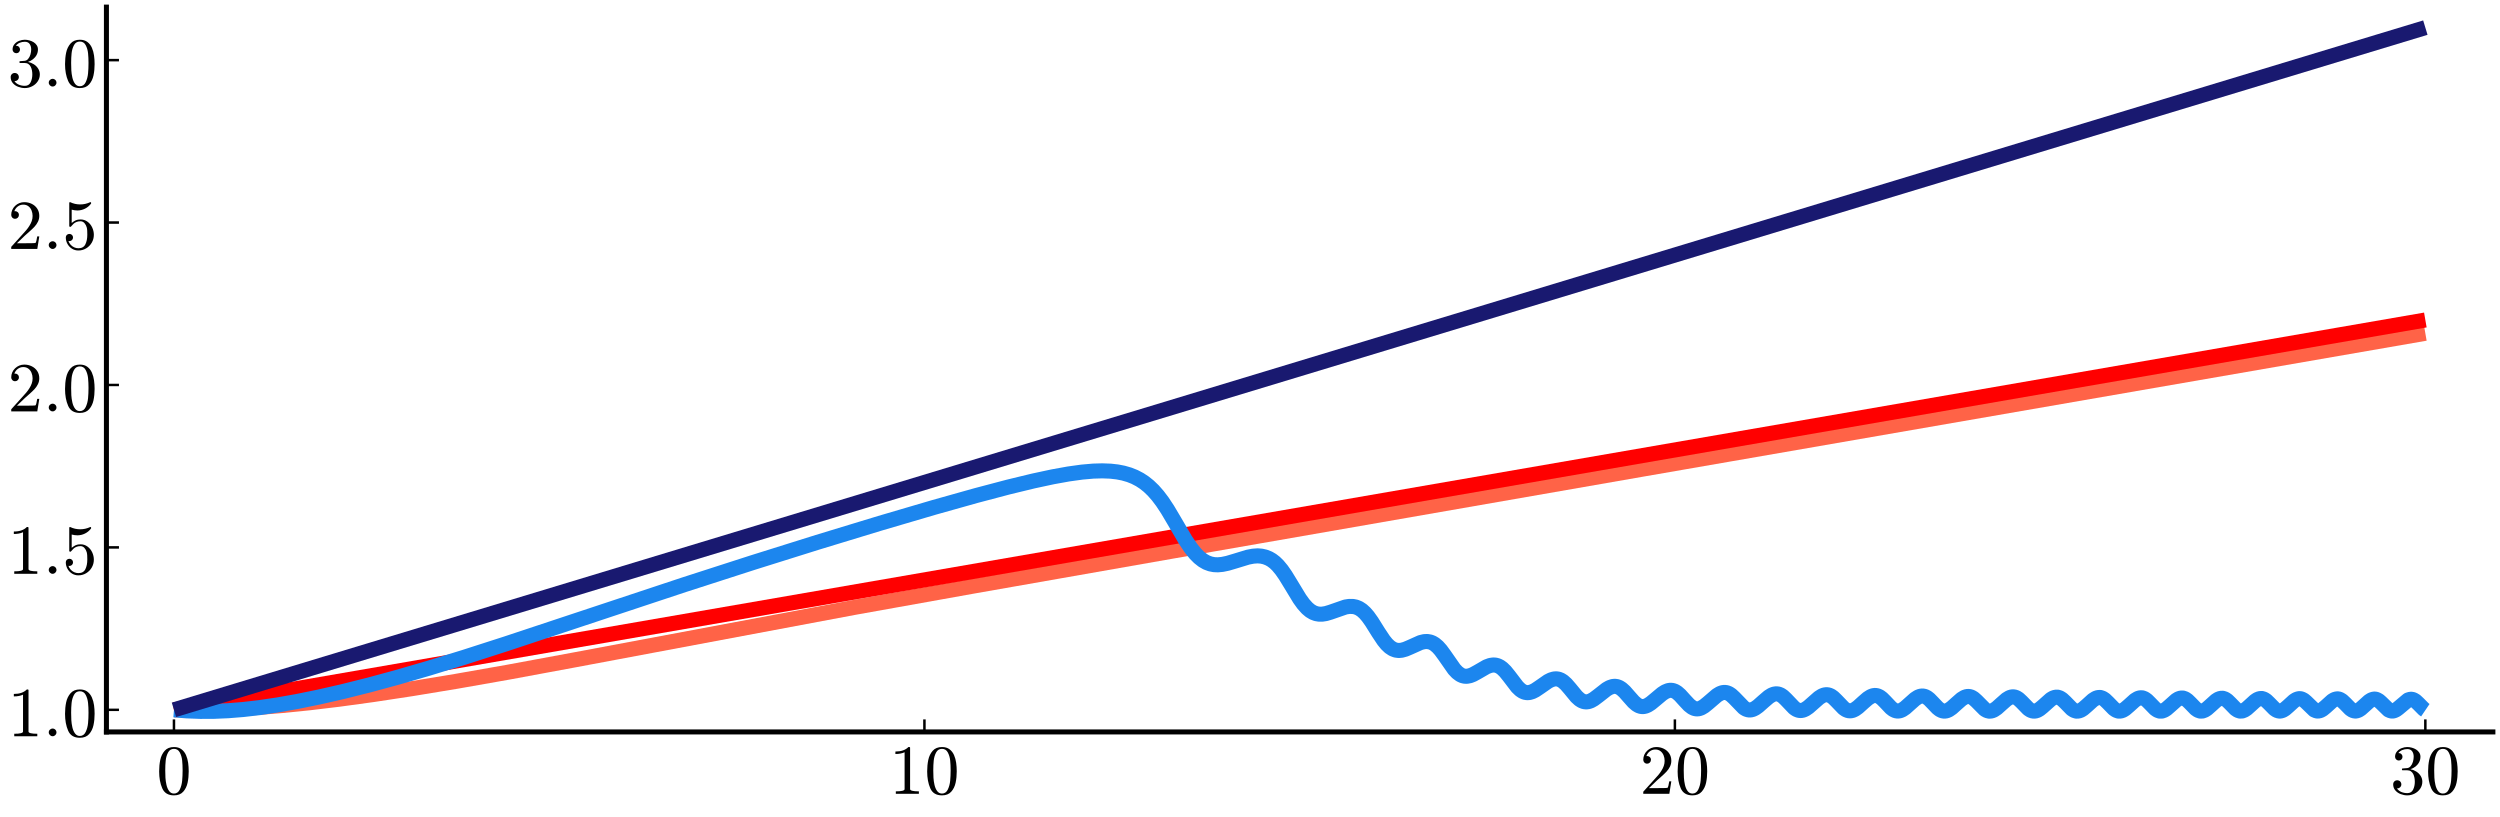
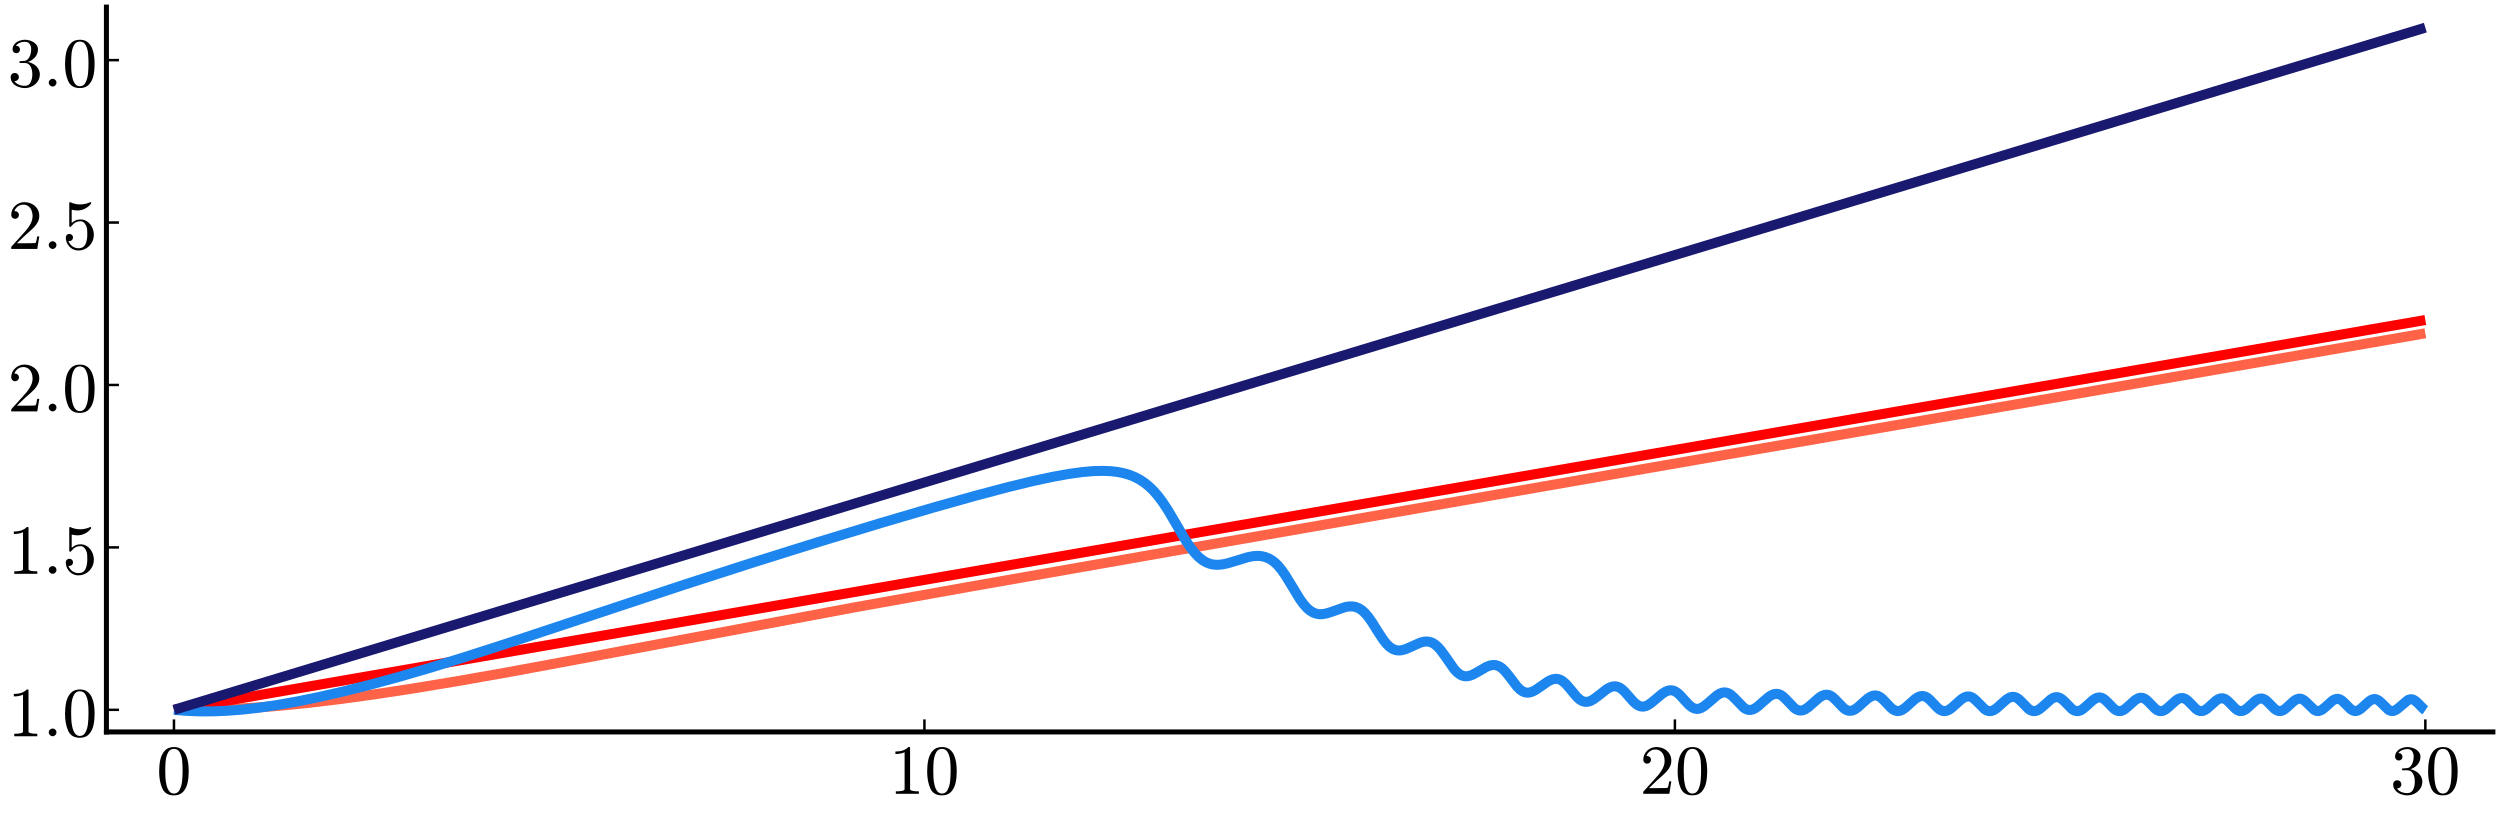
<svg xmlns="http://www.w3.org/2000/svg" xmlns:xlink="http://www.w3.org/1999/xlink" width="996.48pt" height="325.44pt" viewBox="0 0 996.48 325.44" version="1.1">
  <defs>
    <style type="text/css">*{stroke-linejoin: round; stroke-linecap: butt}</style>
  </defs>
  <g id="figure_1">
    <g id="patch_1">
      <path d="M 0 325.44  L 996.48 325.44  L 996.48 0  L 0 0  L 0 325.44  z " style="fill: none" />
    </g>
    <g id="axes_1">
      <g id="patch_2">
        <path d="M 42.419 291.745  L 993.645 291.745  L 993.645 2.835  L 42.419 2.835  L 42.419 291.745  z " style="fill: none" />
      </g>
      <g id="line2d_1">
-         <path d="M 69.34 282.93  L 83.699 282.822  L 93.271 282.517  L 102.544 281.999  L 112.415 281.22  L 123.183 280.138  L 135.149 278.702  L 148.609 276.858  L 164.164 274.495  L 181.813 271.582  L 202.452 267.944  L 229.075 263.011  L 340.649 242.079  L 387.912 233.616  L 466.881 219.74  L 655.033 186.935  L 966.724 132.844  L 966.724 132.844  " clip-path="url(#p210f51a7e1)" style="fill: none; stroke: #ff6347; stroke-width: 6" />
+         <path d="M 69.34 282.93  L 83.699 282.822  L 93.271 282.517  L 102.544 281.999  L 112.415 281.22  L 123.183 280.138  L 135.149 278.702  L 148.609 276.858  L 164.164 274.495  L 181.813 271.582  L 202.452 267.944  L 229.075 263.011  L 340.649 242.079  L 387.912 233.616  L 466.881 219.74  L 655.033 186.935  L 966.724 132.844  L 966.724 132.844  " clip-path="url(#pad77562141)" style="fill: none; stroke: #ff6347; stroke-width: 4" />
      </g>
      <g id="matplotlib.axis_1">
        <g id="xtick_1">
          <g id="line2d_2">
            <defs>
-               <path id="m2e06507c98" d="M 0 0  L 0 -5  " style="stroke: #000000" />
+               <path id="mc57ea477d1" d="M 0 0  L 0 -5  " style="stroke: #000000" />
            </defs>
            <g>
-               <use xlink:href="#m2e06507c98" x="69.34" y="291.745" style="stroke: #000000" />
+               <use xlink:href="#mc57ea477d1" x="69.34" y="291.745" style="stroke: #000000" />
            </g>
          </g>
          <g id="text_1">
            <g transform="translate(62.34048 316.521) scale(0.28 -0.28)">
              <defs>
                <path id="Cmr10-30" d="M 1600 -141  Q 816 -141 533 504  Q 250 1150 250 2041  Q 250 2597 351 3087  Q 453 3578 754 3920  Q 1056 4263 1600 4263  Q 2022 4263 2290 4056  Q 2559 3850 2700 3523  Q 2841 3197 2892 2823  Q 2944 2450 2944 2041  Q 2944 1491 2842 1011  Q 2741 531 2444 195  Q 2147 -141 1600 -141  z M 1600 25  Q 1956 25 2131 390  Q 2306 756 2347 1200  Q 2388 1644 2388 2144  Q 2388 2625 2347 3031  Q 2306 3438 2132 3767  Q 1959 4097 1600 4097  Q 1238 4097 1063 3765  Q 888 3434 847 3029  Q 806 2625 806 2144  Q 806 1788 823 1472  Q 841 1156 916 820  Q 991 484 1158 254  Q 1325 25 1600 25  z " transform="scale(0.015625)" />
              </defs>
              <use xlink:href="#Cmr10-30" transform="translate(0 0.390625)" />
            </g>
          </g>
        </g>
        <g id="xtick_2">
          <g id="line2d_3">
            <g>
-               <use xlink:href="#m2e06507c98" x="368.468" y="291.745" style="stroke: #000000" />
+               <use xlink:href="#mc57ea477d1" x="368.468" y="291.745" style="stroke: #000000" />
            </g>
          </g>
          <g id="text_2">
            <g transform="translate(354.4683 316.521) scale(0.28 -0.28)">
              <defs>
                <path id="Cmr10-31" d="M 594 0  L 594 225  Q 1394 225 1394 428  L 1394 3788  Q 1063 3628 556 3628  L 556 3853  Q 1341 3853 1741 4263  L 1831 4263  Q 1853 4263 1873 4245  Q 1894 4228 1894 4206  L 1894 428  Q 1894 225 2694 225  L 2694 0  L 594 0  z " transform="scale(0.015625)" />
              </defs>
              <use xlink:href="#Cmr10-31" transform="translate(0 0.390625)" />
              <use xlink:href="#Cmr10-30" transform="translate(50 0.390625)" />
            </g>
          </g>
        </g>
        <g id="xtick_3">
          <g id="line2d_4">
            <g>
-               <use xlink:href="#m2e06507c98" x="667.596" y="291.745" style="stroke: #000000" />
+               <use xlink:href="#mc57ea477d1" x="667.596" y="291.745" style="stroke: #000000" />
            </g>
          </g>
          <g id="text_3">
            <g transform="translate(653.5961 316.521) scale(0.28 -0.28)">
              <defs>
                <path id="Cmr10-32" d="M 319 0  L 319 172  Q 319 188 331 206  L 1325 1306  Q 1550 1550 1690 1715  Q 1831 1881 1968 2097  Q 2106 2313 2186 2536  Q 2266 2759 2266 3009  Q 2266 3272 2169 3511  Q 2072 3750 1880 3894  Q 1688 4038 1416 4038  Q 1138 4038 916 3870  Q 694 3703 603 3438  Q 628 3444 672 3444  Q 816 3444 917 3347  Q 1019 3250 1019 3097  Q 1019 2950 917 2848  Q 816 2747 672 2747  Q 522 2747 420 2851  Q 319 2956 319 3097  Q 319 3338 409 3548  Q 500 3759 670 3923  Q 841 4088 1055 4175  Q 1269 4263 1509 4263  Q 1875 4263 2190 4108  Q 2506 3953 2690 3670  Q 2875 3388 2875 3009  Q 2875 2731 2753 2481  Q 2631 2231 2440 2026  Q 2250 1822 1953 1562  Q 1656 1303 1563 1216  L 838 519  L 1453 519  Q 1906 519 2211 526  Q 2516 534 2534 550  Q 2609 631 2688 1141  L 2875 1141  L 2694 0  L 319 0  z " transform="scale(0.015625)" />
              </defs>
              <use xlink:href="#Cmr10-32" transform="translate(0 0.390625)" />
              <use xlink:href="#Cmr10-30" transform="translate(50 0.390625)" />
            </g>
          </g>
        </g>
        <g id="xtick_4">
          <g id="line2d_5">
            <g>
-               <use xlink:href="#m2e06507c98" x="966.724" y="291.745" style="stroke: #000000" />
+               <use xlink:href="#mc57ea477d1" x="966.724" y="291.745" style="stroke: #000000" />
            </g>
          </g>
          <g id="text_4">
            <g transform="translate(952.7239 316.521) scale(0.28 -0.28)">
              <defs>
                <path id="Cmr10-33" d="M 609 494  Q 759 275 1012 169  Q 1266 63 1556 63  Q 1928 63 2084 380  Q 2241 697 2241 1100  Q 2241 1281 2208 1462  Q 2175 1644 2097 1800  Q 2019 1956 1883 2050  Q 1747 2144 1550 2144  L 1125 2144  Q 1069 2144 1069 2203  L 1069 2259  Q 1069 2309 1125 2309  L 1478 2338  Q 1703 2338 1851 2506  Q 2000 2675 2069 2917  Q 2138 3159 2138 3378  Q 2138 3684 1994 3881  Q 1850 4078 1556 4078  Q 1313 4078 1091 3986  Q 869 3894 738 3706  Q 750 3709 759 3711  Q 769 3713 781 3713  Q 925 3713 1022 3613  Q 1119 3513 1119 3372  Q 1119 3234 1022 3134  Q 925 3034 781 3034  Q 641 3034 541 3134  Q 441 3234 441 3372  Q 441 3647 606 3850  Q 772 4053 1033 4158  Q 1294 4263 1556 4263  Q 1750 4263 1965 4205  Q 2181 4147 2356 4039  Q 2531 3931 2642 3762  Q 2753 3594 2753 3378  Q 2753 3109 2633 2881  Q 2513 2653 2303 2487  Q 2094 2322 1844 2241  Q 2122 2188 2372 2031  Q 2622 1875 2773 1631  Q 2925 1388 2925 1106  Q 2925 753 2731 467  Q 2538 181 2222 20  Q 1906 -141 1556 -141  Q 1256 -141 954 -26  Q 653 88 461 316  Q 269 544 269 863  Q 269 1022 375 1128  Q 481 1234 641 1234  Q 744 1234 830 1186  Q 916 1138 964 1050  Q 1013 963 1013 863  Q 1013 706 903 600  Q 794 494 641 494  L 609 494  z " transform="scale(0.015625)" />
              </defs>
              <use xlink:href="#Cmr10-33" transform="translate(0 0.390625)" />
              <use xlink:href="#Cmr10-30" transform="translate(50 0.390625)" />
            </g>
          </g>
        </g>
      </g>
      <g id="matplotlib.axis_2">
        <g id="ytick_1">
          <g id="line2d_6">
            <defs>
-               <path id="m5e9edd039c" d="M 0 0  L 5 0  " style="stroke: #000000" />
+               <path id="mffbae6c178" d="M 0 0  L 5 0  " style="stroke: #000000" />
            </defs>
            <g>
-               <use xlink:href="#m5e9edd039c" x="42.419" y="282.93" style="stroke: #000000" />
+               <use xlink:href="#mffbae6c178" x="42.419" y="282.93" style="stroke: #000000" />
            </g>
          </g>
          <g id="text_5">
            <g transform="translate(3.078977 293.5674) scale(0.28 -0.28)">
              <defs>
                <path id="Cmmi10-3a" d="M 538 353  Q 538 497 644 600  Q 750 703 891 703  Q 978 703 1062 656  Q 1147 609 1194 525  Q 1241 441 1241 353  Q 1241 213 1137 106  Q 1034 0 891 0  Q 750 0 644 106  Q 538 213 538 353  z " transform="scale(0.015625)" />
              </defs>
              <use xlink:href="#Cmr10-31" transform="translate(0 0.390625)" />
              <use xlink:href="#Cmmi10-3a" transform="translate(50 0.390625)" />
              <use xlink:href="#Cmr10-30" transform="translate(77.68555 0.390625)" />
            </g>
          </g>
        </g>
        <g id="ytick_2">
          <g id="line2d_7">
            <g>
-               <use xlink:href="#m5e9edd039c" x="42.419" y="218.187" style="stroke: #000000" />
+               <use xlink:href="#mffbae6c178" x="42.419" y="218.187" style="stroke: #000000" />
            </g>
          </g>
          <g id="text_6">
            <g transform="translate(3.078977 228.8249) scale(0.28 -0.28)">
              <defs>
                <path id="Cmr10-35" d="M 556 728  Q 622 541 758 387  Q 894 234 1080 148  Q 1266 63 1466 63  Q 1928 63 2103 422  Q 2278 781 2278 1294  Q 2278 1516 2270 1667  Q 2263 1819 2228 1959  Q 2169 2184 2020 2353  Q 1872 2522 1656 2522  Q 1441 2522 1286 2456  Q 1131 2391 1034 2303  Q 938 2216 863 2119  Q 788 2022 769 2016  L 697 2016  Q 681 2016 657 2036  Q 634 2056 634 2075  L 634 4213  Q 634 4228 654 4245  Q 675 4263 697 4263  L 716 4263  Q 1147 4056 1631 4056  Q 2106 4056 2547 4263  L 2566 4263  Q 2588 4263 2606 4247  Q 2625 4231 2625 4213  L 2625 4153  Q 2625 4122 2613 4122  Q 2394 3831 2064 3668  Q 1734 3506 1381 3506  Q 1125 3506 856 3578  L 856 2369  Q 1069 2541 1236 2614  Q 1403 2688 1663 2688  Q 2016 2688 2295 2484  Q 2575 2281 2725 1954  Q 2875 1628 2875 1288  Q 2875 903 2686 575  Q 2497 247 2172 53  Q 1847 -141 1466 -141  Q 1150 -141 886 21  Q 622 184 470 459  Q 319 734 319 1044  Q 319 1188 412 1278  Q 506 1369 647 1369  Q 788 1369 883 1276  Q 978 1184 978 1044  Q 978 906 883 811  Q 788 716 647 716  Q 625 716 597 720  Q 569 725 556 728  z " transform="scale(0.015625)" />
              </defs>
              <use xlink:href="#Cmr10-31" transform="translate(0 0.390625)" />
              <use xlink:href="#Cmmi10-3a" transform="translate(50 0.390625)" />
              <use xlink:href="#Cmr10-35" transform="translate(77.68555 0.390625)" />
            </g>
          </g>
        </g>
        <g id="ytick_3">
          <g id="line2d_8">
            <g>
-               <use xlink:href="#m5e9edd039c" x="42.419" y="153.445" style="stroke: #000000" />
+               <use xlink:href="#mffbae6c178" x="42.419" y="153.445" style="stroke: #000000" />
            </g>
          </g>
          <g id="text_7">
            <g transform="translate(3.078977 164.0825) scale(0.28 -0.28)">
              <use xlink:href="#Cmr10-32" transform="translate(0 0.390625)" />
              <use xlink:href="#Cmmi10-3a" transform="translate(50 0.390625)" />
              <use xlink:href="#Cmr10-30" transform="translate(77.68555 0.390625)" />
            </g>
          </g>
        </g>
        <g id="ytick_4">
          <g id="line2d_9">
            <g>
-               <use xlink:href="#m5e9edd039c" x="42.419" y="88.702" style="stroke: #000000" />
+               <use xlink:href="#mffbae6c178" x="42.419" y="88.702" style="stroke: #000000" />
            </g>
          </g>
          <g id="text_8">
            <g transform="translate(3.078977 99.34009) scale(0.28 -0.28)">
              <use xlink:href="#Cmr10-32" transform="translate(0 0.390625)" />
              <use xlink:href="#Cmmi10-3a" transform="translate(50 0.390625)" />
              <use xlink:href="#Cmr10-35" transform="translate(77.68555 0.390625)" />
            </g>
          </g>
        </g>
        <g id="ytick_5">
          <g id="line2d_10">
            <g>
-               <use xlink:href="#m5e9edd039c" x="42.419" y="23.96" style="stroke: #000000" />
+               <use xlink:href="#mffbae6c178" x="42.419" y="23.96" style="stroke: #000000" />
            </g>
          </g>
          <g id="text_9">
            <g transform="translate(3.078977 34.59766) scale(0.28 -0.28)">
              <use xlink:href="#Cmr10-33" transform="translate(0 0.390625)" />
              <use xlink:href="#Cmmi10-3a" transform="translate(50 0.390625)" />
              <use xlink:href="#Cmr10-30" transform="translate(77.68555 0.390625)" />
            </g>
          </g>
        </g>
      </g>
      <g id="line2d_11">
-         <path d="M 69.34 282.93  L 966.724 127.548  L 966.724 127.548  " clip-path="url(#p210f51a7e1)" style="fill: none; stroke: #ff0000; stroke-width: 6" />
+         <path d="M 69.34 282.93  L 966.724 127.548  L 966.724 127.548  " clip-path="url(#pad77562141)" style="fill: none; stroke: #ff0000; stroke-width: 4" />
      </g>
      <g id="patch_3">
        <path d="M 42.419 291.745  L 42.419 2.835  " style="fill: none; stroke: #000000; stroke-width: 2; stroke-linejoin: miter; stroke-linecap: square" />
      </g>
      <g id="patch_4">
        <path d="M 42.419 291.745  L 993.645 291.745  " style="fill: none; stroke: #000000; stroke-width: 2; stroke-linejoin: miter; stroke-linecap: square" />
      </g>
      <g id="line2d_12">
-         <path d="M 69.34 282.93  L 74.426 283.344  L 79.81 283.55  L 85.194 283.531  L 90.878 283.288  L 96.86 282.81  L 103.441 282.054  L 110.62 280.994  L 118.397 279.616  L 127.072 277.847  L 136.644 275.661  L 147.114 273.036  L 158.481 269.95  L 170.745 266.386  L 184.804 262.061  L 201.854 256.571  L 228.177 247.832  L 272.747 233.048  L 299.968 224.269  L 325.992 216.107  L 350.82 208.549  L 372.357 202.218  L 389.108 197.511  L 401.971 194.114  L 411.842 191.723  L 419.619 190.052  L 425.901 188.919  L 431.285 188.173  L 435.772 187.781  L 439.362 187.677  L 442.652 187.802  L 445.344 188.107  L 447.737 188.573  L 450.13 189.265  L 452.224 190.1  L 454.318 191.194  L 456.113 192.374  L 457.907 193.813  L 459.702 195.542  L 461.497 197.587  L 463.292 199.959  L 465.386 203.128  L 468.078 207.676  L 472.565 215.345  L 474.659 218.445  L 476.453 220.674  L 477.949 222.183  L 479.445 223.363  L 480.94 224.22  L 482.436 224.777  L 483.932 225.067  L 485.427 225.129  L 487.222 224.962  L 489.316 224.525  L 492.307 223.638  L 497.392 222.088  L 499.486 221.686  L 501.281 221.562  L 502.777 221.675  L 504.272 222.014  L 505.768 222.611  L 506.964 223.308  L 508.161 224.229  L 509.357 225.393  L 510.853 227.194  L 512.349 229.343  L 514.443 232.759  L 518.032 238.675  L 519.528 240.747  L 521.023 242.417  L 522.22 243.429  L 523.416 244.151  L 524.613 244.598  L 525.809 244.803  L 527.006 244.8  L 528.502 244.564  L 530.296 244.029  L 536.279 241.949  L 537.775 241.716  L 539.27 241.729  L 540.467 241.971  L 541.663 242.466  L 542.86 243.249  L 544.056 244.337  L 545.253 245.724  L 546.748 247.818  L 549.441 252.12  L 551.534 255.262  L 552.731 256.731  L 553.928 257.874  L 555.124 258.669  L 556.321 259.128  L 557.517 259.281  L 558.714 259.174  L 560.209 258.758  L 562.004 257.995  L 566.192 256.117  L 567.687 255.753  L 568.884 255.695  L 570.08 255.901  L 570.978 256.256  L 571.875 256.796  L 573.072 257.813  L 574.268 259.152  L 575.764 261.188  L 579.652 266.756  L 580.849 268.019  L 582.046 268.913  L 582.943 269.331  L 583.84 269.54  L 584.738 269.556  L 585.934 269.319  L 587.131 268.849  L 588.925 267.864  L 592.515 265.784  L 594.011 265.231  L 595.207 265.052  L 596.105 265.11  L 597.002 265.356  L 597.899 265.803  L 598.797 266.456  L 599.993 267.629  L 601.489 269.481  L 604.779 273.787  L 605.976 274.939  L 606.873 275.552  L 607.771 275.936  L 608.668 276.094  L 609.565 276.042  L 610.762 275.691  L 611.958 275.085  L 613.753 273.879  L 617.043 271.586  L 618.24 270.987  L 619.436 270.635  L 620.334 270.573  L 621.231 270.71  L 622.129 271.061  L 623.026 271.629  L 624.223 272.702  L 625.718 274.424  L 628.41 277.684  L 629.607 278.777  L 630.504 279.346  L 631.402 279.678  L 632.299 279.775  L 633.196 279.65  L 634.094 279.33  L 635.29 278.658  L 637.085 277.311  L 640.375 274.731  L 641.572 274.05  L 642.768 273.639  L 643.666 273.549  L 644.563 273.675  L 645.461 274.027  L 646.358 274.605  L 647.554 275.69  L 649.349 277.735  L 651.144 279.751  L 652.341 280.79  L 653.238 281.319  L 654.135 281.606  L 655.033 281.645  L 655.93 281.453  L 656.827 281.057  L 658.024 280.282  L 659.819 278.8  L 662.511 276.543  L 663.707 275.77  L 664.904 275.271  L 665.801 275.129  L 666.699 275.209  L 667.596 275.526  L 668.493 276.077  L 669.69 277.133  L 671.485 279.123  L 673.279 281.035  L 674.476 281.966  L 675.373 282.397  L 676.271 282.572  L 677.168 282.494  L 678.066 282.184  L 679.262 281.474  L 680.758 280.266  L 684.347 277.184  L 685.544 276.455  L 686.441 276.109  L 687.338 275.977  L 688.236 276.089  L 689.133 276.446  L 690.031 277.042  L 691.227 278.147  L 695.116 282.153  L 696.013 282.688  L 696.911 282.968  L 697.808 282.983  L 698.705 282.75  L 699.603 282.302  L 700.799 281.448  L 702.893 279.586  L 704.987 277.792  L 706.184 277.036  L 707.081 276.68  L 707.978 276.542  L 708.876 276.642  L 709.773 276.998  L 710.67 277.609  L 711.867 278.743  L 715.157 282.184  L 716.055 282.79  L 716.952 283.141  L 717.85 283.224  L 718.747 283.048  L 719.644 282.643  L 720.841 281.823  L 722.636 280.242  L 725.029 278.137  L 726.225 277.371  L 727.122 277.016  L 728.02 276.887  L 728.917 277.01  L 729.815 277.401  L 730.712 278.044  L 731.909 279.204  L 734.9 282.305  L 735.797 282.917  L 736.695 283.27  L 737.592 283.345  L 738.489 283.151  L 739.387 282.721  L 740.583 281.865  L 742.677 279.972  L 744.472 278.415  L 745.668 277.651  L 746.566 277.3  L 747.463 277.185  L 748.361 277.336  L 749.258 277.761  L 750.155 278.439  L 751.352 279.631  L 753.745 282.157  L 754.642 282.848  L 755.54 283.284  L 756.437 283.435  L 757.334 283.306  L 758.232 282.926  L 759.428 282.11  L 761.223 280.503  L 763.317 278.644  L 764.513 277.864  L 765.411 277.512  L 766.308 277.407  L 767.206 277.576  L 768.103 278.023  L 769 278.72  L 770.496 280.256  L 772.291 282.142  L 773.188 282.851  L 774.086 283.3  L 774.983 283.462  L 775.88 283.337  L 776.778 282.953  L 777.974 282.126  L 779.769 280.505  L 781.863 278.664  L 783.059 277.928  L 783.957 277.63  L 784.854 277.595  L 785.752 277.845  L 786.649 278.374  L 787.845 279.44  L 791.136 282.751  L 792.033 283.257  L 792.931 283.47  L 793.828 283.385  L 794.725 283.03  L 795.922 282.221  L 797.717 280.603  L 799.811 278.762  L 801.007 278.043  L 801.904 277.768  L 802.802 277.767  L 803.699 278.059  L 804.597 278.633  L 805.793 279.75  L 808.485 282.514  L 809.383 283.113  L 810.28 283.429  L 811.177 283.442  L 812.075 283.165  L 812.972 282.643  L 814.169 281.671  L 817.459 278.737  L 818.356 278.204  L 819.254 277.904  L 820.151 277.883  L 821.049 278.164  L 821.946 278.734  L 823.143 279.848  L 825.835 282.598  L 826.732 283.174  L 827.629 283.452  L 828.527 283.415  L 829.424 283.087  L 830.322 282.52  L 831.817 281.231  L 834.21 279.062  L 835.407 278.31  L 836.304 278.018  L 837.202 278.01  L 838.099 278.315  L 838.996 278.915  L 840.193 280.06  L 842.586 282.512  L 843.483 283.122  L 844.381 283.435  L 845.278 283.426  L 846.175 283.115  L 847.073 282.556  L 848.568 281.272  L 850.961 279.112  L 852.158 278.385  L 853.055 278.124  L 853.953 278.161  L 854.85 278.516  L 855.747 279.163  L 856.944 280.351  L 859.038 282.502  L 859.935 283.123  L 860.833 283.44  L 861.73 283.428  L 862.627 283.113  L 863.525 282.546  L 865.02 281.242  L 867.413 279.104  L 868.311 278.549  L 869.208 278.243  L 870.106 278.237  L 871.003 278.555  L 871.9 279.174  L 873.097 280.343  L 875.191 282.5  L 876.088 283.121  L 876.986 283.432  L 877.883 283.41  L 878.78 283.078  L 879.678 282.494  L 881.173 281.173  L 883.267 279.28  L 884.165 278.696  L 885.062 278.359  L 885.959 278.323  L 886.857 278.613  L 887.754 279.214  L 888.951 280.372  L 891.045 282.524  L 891.942 283.137  L 892.839 283.432  L 893.737 283.389  L 894.634 283.035  L 895.531 282.429  L 897.027 281.085  L 898.822 279.452  L 899.719 278.84  L 900.617 278.471  L 901.514 278.406  L 902.411 278.672  L 903.309 279.258  L 904.505 280.409  L 906.599 282.541  L 907.497 283.144  L 908.394 283.428  L 908.992 283.426  L 909.89 283.15  L 910.787 282.594  L 911.983 281.563  L 914.376 279.382  L 915.274 278.811  L 916.171 278.499  L 916.77 278.468  L 917.368 278.589  L 918.265 279.05  L 919.163 279.799  L 922.453 282.987  L 923.35 283.371  L 923.949 283.432  L 924.846 283.238  L 925.743 282.746  L 926.94 281.765  L 929.632 279.333  L 930.529 278.805  L 931.427 278.556  L 932.025 278.574  L 932.623 278.748  L 933.521 279.287  L 934.717 280.405  L 936.811 282.545  L 937.708 283.151  L 938.606 283.421  L 939.204 283.4  L 940.101 283.089  L 940.999 282.503  L 942.495 281.164  L 944.289 279.543  L 945.187 278.967  L 946.084 278.663  L 946.682 278.644  L 947.281 278.782  L 948.178 279.279  L 949.075 280.061  L 952.067 282.97  L 952.964 283.368  L 953.562 283.433  L 954.16 283.339  L 955.058 282.929  L 955.955 282.266  L 959.844 278.992  L 960.741 278.719  L 961.34 278.726  L 961.938 278.894  L 962.835 279.434  L 964.032 280.561  L 966.126 282.677  L 966.724 283.081  L 966.724 283.081  " clip-path="url(#p210f51a7e1)" style="fill: none; stroke: #1c86ee; stroke-width: 6" />
+         <path d="M 69.34 282.93  L 74.426 283.344  L 79.81 283.55  L 85.194 283.531  L 90.878 283.288  L 96.86 282.81  L 103.441 282.054  L 110.62 280.994  L 118.397 279.616  L 127.072 277.847  L 136.644 275.661  L 147.114 273.036  L 158.481 269.95  L 170.745 266.386  L 184.804 262.061  L 201.854 256.571  L 228.177 247.832  L 272.747 233.048  L 299.968 224.269  L 325.992 216.107  L 350.82 208.549  L 372.357 202.218  L 389.108 197.511  L 401.971 194.114  L 411.842 191.723  L 419.619 190.052  L 425.901 188.919  L 431.285 188.173  L 435.772 187.781  L 439.362 187.677  L 442.652 187.802  L 445.344 188.107  L 447.737 188.573  L 450.13 189.265  L 452.224 190.1  L 454.318 191.194  L 456.113 192.374  L 457.907 193.813  L 459.702 195.542  L 461.497 197.587  L 463.292 199.959  L 465.386 203.128  L 468.078 207.676  L 472.565 215.345  L 474.659 218.445  L 476.453 220.674  L 477.949 222.183  L 479.445 223.363  L 480.94 224.22  L 482.436 224.777  L 483.932 225.067  L 485.427 225.129  L 487.222 224.962  L 489.316 224.525  L 492.307 223.638  L 497.392 222.088  L 499.486 221.686  L 501.281 221.562  L 502.777 221.675  L 504.272 222.014  L 505.768 222.611  L 506.964 223.308  L 508.161 224.229  L 509.357 225.393  L 510.853 227.194  L 512.349 229.343  L 514.443 232.759  L 518.032 238.675  L 519.528 240.747  L 521.023 242.417  L 522.22 243.429  L 523.416 244.151  L 524.613 244.598  L 525.809 244.803  L 527.006 244.8  L 528.502 244.564  L 530.296 244.029  L 536.279 241.949  L 537.775 241.716  L 539.27 241.729  L 540.467 241.971  L 541.663 242.466  L 542.86 243.249  L 544.056 244.337  L 545.253 245.724  L 546.748 247.818  L 549.441 252.12  L 551.534 255.262  L 552.731 256.731  L 553.928 257.874  L 555.124 258.669  L 556.321 259.128  L 557.517 259.281  L 558.714 259.174  L 560.209 258.758  L 562.004 257.995  L 566.192 256.117  L 567.687 255.753  L 568.884 255.695  L 570.08 255.901  L 570.978 256.256  L 571.875 256.796  L 573.072 257.813  L 574.268 259.152  L 575.764 261.188  L 579.652 266.756  L 580.849 268.019  L 582.046 268.913  L 582.943 269.331  L 583.84 269.54  L 584.738 269.556  L 585.934 269.319  L 587.131 268.849  L 588.925 267.864  L 592.515 265.784  L 594.011 265.231  L 595.207 265.052  L 596.105 265.11  L 597.002 265.356  L 597.899 265.803  L 598.797 266.456  L 599.993 267.629  L 601.489 269.481  L 604.779 273.787  L 605.976 274.939  L 606.873 275.552  L 607.771 275.936  L 608.668 276.094  L 609.565 276.042  L 610.762 275.691  L 611.958 275.085  L 613.753 273.879  L 617.043 271.586  L 618.24 270.987  L 619.436 270.635  L 620.334 270.573  L 621.231 270.71  L 622.129 271.061  L 623.026 271.629  L 624.223 272.702  L 625.718 274.424  L 628.41 277.684  L 629.607 278.777  L 630.504 279.346  L 631.402 279.678  L 632.299 279.775  L 633.196 279.65  L 634.094 279.33  L 635.29 278.658  L 637.085 277.311  L 640.375 274.731  L 641.572 274.05  L 642.768 273.639  L 643.666 273.549  L 644.563 273.675  L 645.461 274.027  L 646.358 274.605  L 647.554 275.69  L 649.349 277.735  L 651.144 279.751  L 652.341 280.79  L 653.238 281.319  L 654.135 281.606  L 655.033 281.645  L 655.93 281.453  L 656.827 281.057  L 658.024 280.282  L 659.819 278.8  L 662.511 276.543  L 663.707 275.77  L 664.904 275.271  L 665.801 275.129  L 666.699 275.209  L 667.596 275.526  L 668.493 276.077  L 669.69 277.133  L 671.485 279.123  L 673.279 281.035  L 674.476 281.966  L 675.373 282.397  L 676.271 282.572  L 677.168 282.494  L 678.066 282.184  L 679.262 281.474  L 680.758 280.266  L 684.347 277.184  L 685.544 276.455  L 686.441 276.109  L 687.338 275.977  L 688.236 276.089  L 689.133 276.446  L 690.031 277.042  L 691.227 278.147  L 695.116 282.153  L 696.013 282.688  L 696.911 282.968  L 697.808 282.983  L 698.705 282.75  L 699.603 282.302  L 700.799 281.448  L 702.893 279.586  L 704.987 277.792  L 706.184 277.036  L 707.081 276.68  L 707.978 276.542  L 708.876 276.642  L 709.773 276.998  L 710.67 277.609  L 711.867 278.743  L 715.157 282.184  L 716.055 282.79  L 716.952 283.141  L 717.85 283.224  L 718.747 283.048  L 719.644 282.643  L 720.841 281.823  L 722.636 280.242  L 725.029 278.137  L 726.225 277.371  L 727.122 277.016  L 728.02 276.887  L 728.917 277.01  L 729.815 277.401  L 730.712 278.044  L 731.909 279.204  L 734.9 282.305  L 735.797 282.917  L 736.695 283.27  L 737.592 283.345  L 738.489 283.151  L 739.387 282.721  L 740.583 281.865  L 742.677 279.972  L 744.472 278.415  L 745.668 277.651  L 746.566 277.3  L 747.463 277.185  L 748.361 277.336  L 749.258 277.761  L 750.155 278.439  L 751.352 279.631  L 753.745 282.157  L 754.642 282.848  L 755.54 283.284  L 756.437 283.435  L 757.334 283.306  L 758.232 282.926  L 759.428 282.11  L 761.223 280.503  L 763.317 278.644  L 764.513 277.864  L 765.411 277.512  L 766.308 277.407  L 767.206 277.576  L 768.103 278.023  L 769 278.72  L 770.496 280.256  L 772.291 282.142  L 773.188 282.851  L 774.086 283.3  L 774.983 283.462  L 775.88 283.337  L 776.778 282.953  L 777.974 282.126  L 779.769 280.505  L 781.863 278.664  L 783.059 277.928  L 783.957 277.63  L 784.854 277.595  L 785.752 277.845  L 786.649 278.374  L 787.845 279.44  L 791.136 282.751  L 792.033 283.257  L 792.931 283.47  L 793.828 283.385  L 794.725 283.03  L 795.922 282.221  L 797.717 280.603  L 799.811 278.762  L 801.007 278.043  L 801.904 277.768  L 802.802 277.767  L 803.699 278.059  L 804.597 278.633  L 805.793 279.75  L 808.485 282.514  L 809.383 283.113  L 810.28 283.429  L 811.177 283.442  L 812.075 283.165  L 812.972 282.643  L 814.169 281.671  L 817.459 278.737  L 818.356 278.204  L 819.254 277.904  L 820.151 277.883  L 821.049 278.164  L 821.946 278.734  L 823.143 279.848  L 825.835 282.598  L 826.732 283.174  L 827.629 283.452  L 828.527 283.415  L 829.424 283.087  L 830.322 282.52  L 831.817 281.231  L 834.21 279.062  L 835.407 278.31  L 836.304 278.018  L 837.202 278.01  L 838.099 278.315  L 838.996 278.915  L 840.193 280.06  L 842.586 282.512  L 843.483 283.122  L 844.381 283.435  L 845.278 283.426  L 846.175 283.115  L 847.073 282.556  L 848.568 281.272  L 850.961 279.112  L 852.158 278.385  L 853.055 278.124  L 853.953 278.161  L 854.85 278.516  L 855.747 279.163  L 856.944 280.351  L 859.038 282.502  L 859.935 283.123  L 860.833 283.44  L 861.73 283.428  L 862.627 283.113  L 863.525 282.546  L 865.02 281.242  L 867.413 279.104  L 868.311 278.549  L 869.208 278.243  L 870.106 278.237  L 871.003 278.555  L 871.9 279.174  L 873.097 280.343  L 875.191 282.5  L 876.088 283.121  L 876.986 283.432  L 877.883 283.41  L 878.78 283.078  L 879.678 282.494  L 881.173 281.173  L 883.267 279.28  L 884.165 278.696  L 885.062 278.359  L 885.959 278.323  L 886.857 278.613  L 887.754 279.214  L 888.951 280.372  L 891.045 282.524  L 891.942 283.137  L 892.839 283.432  L 893.737 283.389  L 894.634 283.035  L 895.531 282.429  L 897.027 281.085  L 898.822 279.452  L 899.719 278.84  L 900.617 278.471  L 901.514 278.406  L 902.411 278.672  L 903.309 279.258  L 904.505 280.409  L 906.599 282.541  L 907.497 283.144  L 908.394 283.428  L 908.992 283.426  L 909.89 283.15  L 910.787 282.594  L 911.983 281.563  L 914.376 279.382  L 915.274 278.811  L 916.171 278.499  L 916.77 278.468  L 917.368 278.589  L 918.265 279.05  L 919.163 279.799  L 922.453 282.987  L 923.35 283.371  L 923.949 283.432  L 924.846 283.238  L 925.743 282.746  L 926.94 281.765  L 929.632 279.333  L 930.529 278.805  L 931.427 278.556  L 932.025 278.574  L 932.623 278.748  L 933.521 279.287  L 934.717 280.405  L 936.811 282.545  L 937.708 283.151  L 938.606 283.421  L 939.204 283.4  L 940.101 283.089  L 940.999 282.503  L 942.495 281.164  L 944.289 279.543  L 945.187 278.967  L 946.084 278.663  L 946.682 278.644  L 947.281 278.782  L 948.178 279.279  L 949.075 280.061  L 952.067 282.97  L 952.964 283.368  L 953.562 283.433  L 954.16 283.339  L 955.058 282.929  L 955.955 282.266  L 959.844 278.992  L 960.741 278.719  L 961.34 278.726  L 961.938 278.894  L 962.835 279.434  L 964.032 280.561  L 966.126 282.677  L 966.724 283.081  L 966.724 283.081  " clip-path="url(#pad77562141)" style="fill: none; stroke: #1c86ee; stroke-width: 4" />
      </g>
      <g id="line2d_13">
-         <path d="M 69.34 282.93  L 966.724 11.011  L 966.724 11.011  " clip-path="url(#p210f51a7e1)" style="fill: none; stroke: #191970; stroke-width: 6" />
+         <path d="M 69.34 282.93  L 966.724 11.011  L 966.724 11.011  " clip-path="url(#pad77562141)" style="fill: none; stroke: #191970; stroke-width: 4" />
      </g>
    </g>
  </g>
  <defs>
-     <clipPath id="p210f51a7e1">
+     <clipPath id="pad77562141">
      <rect x="42.419" y="2.835" width="951.226" height="288.911" />
    </clipPath>
  </defs>
</svg>
